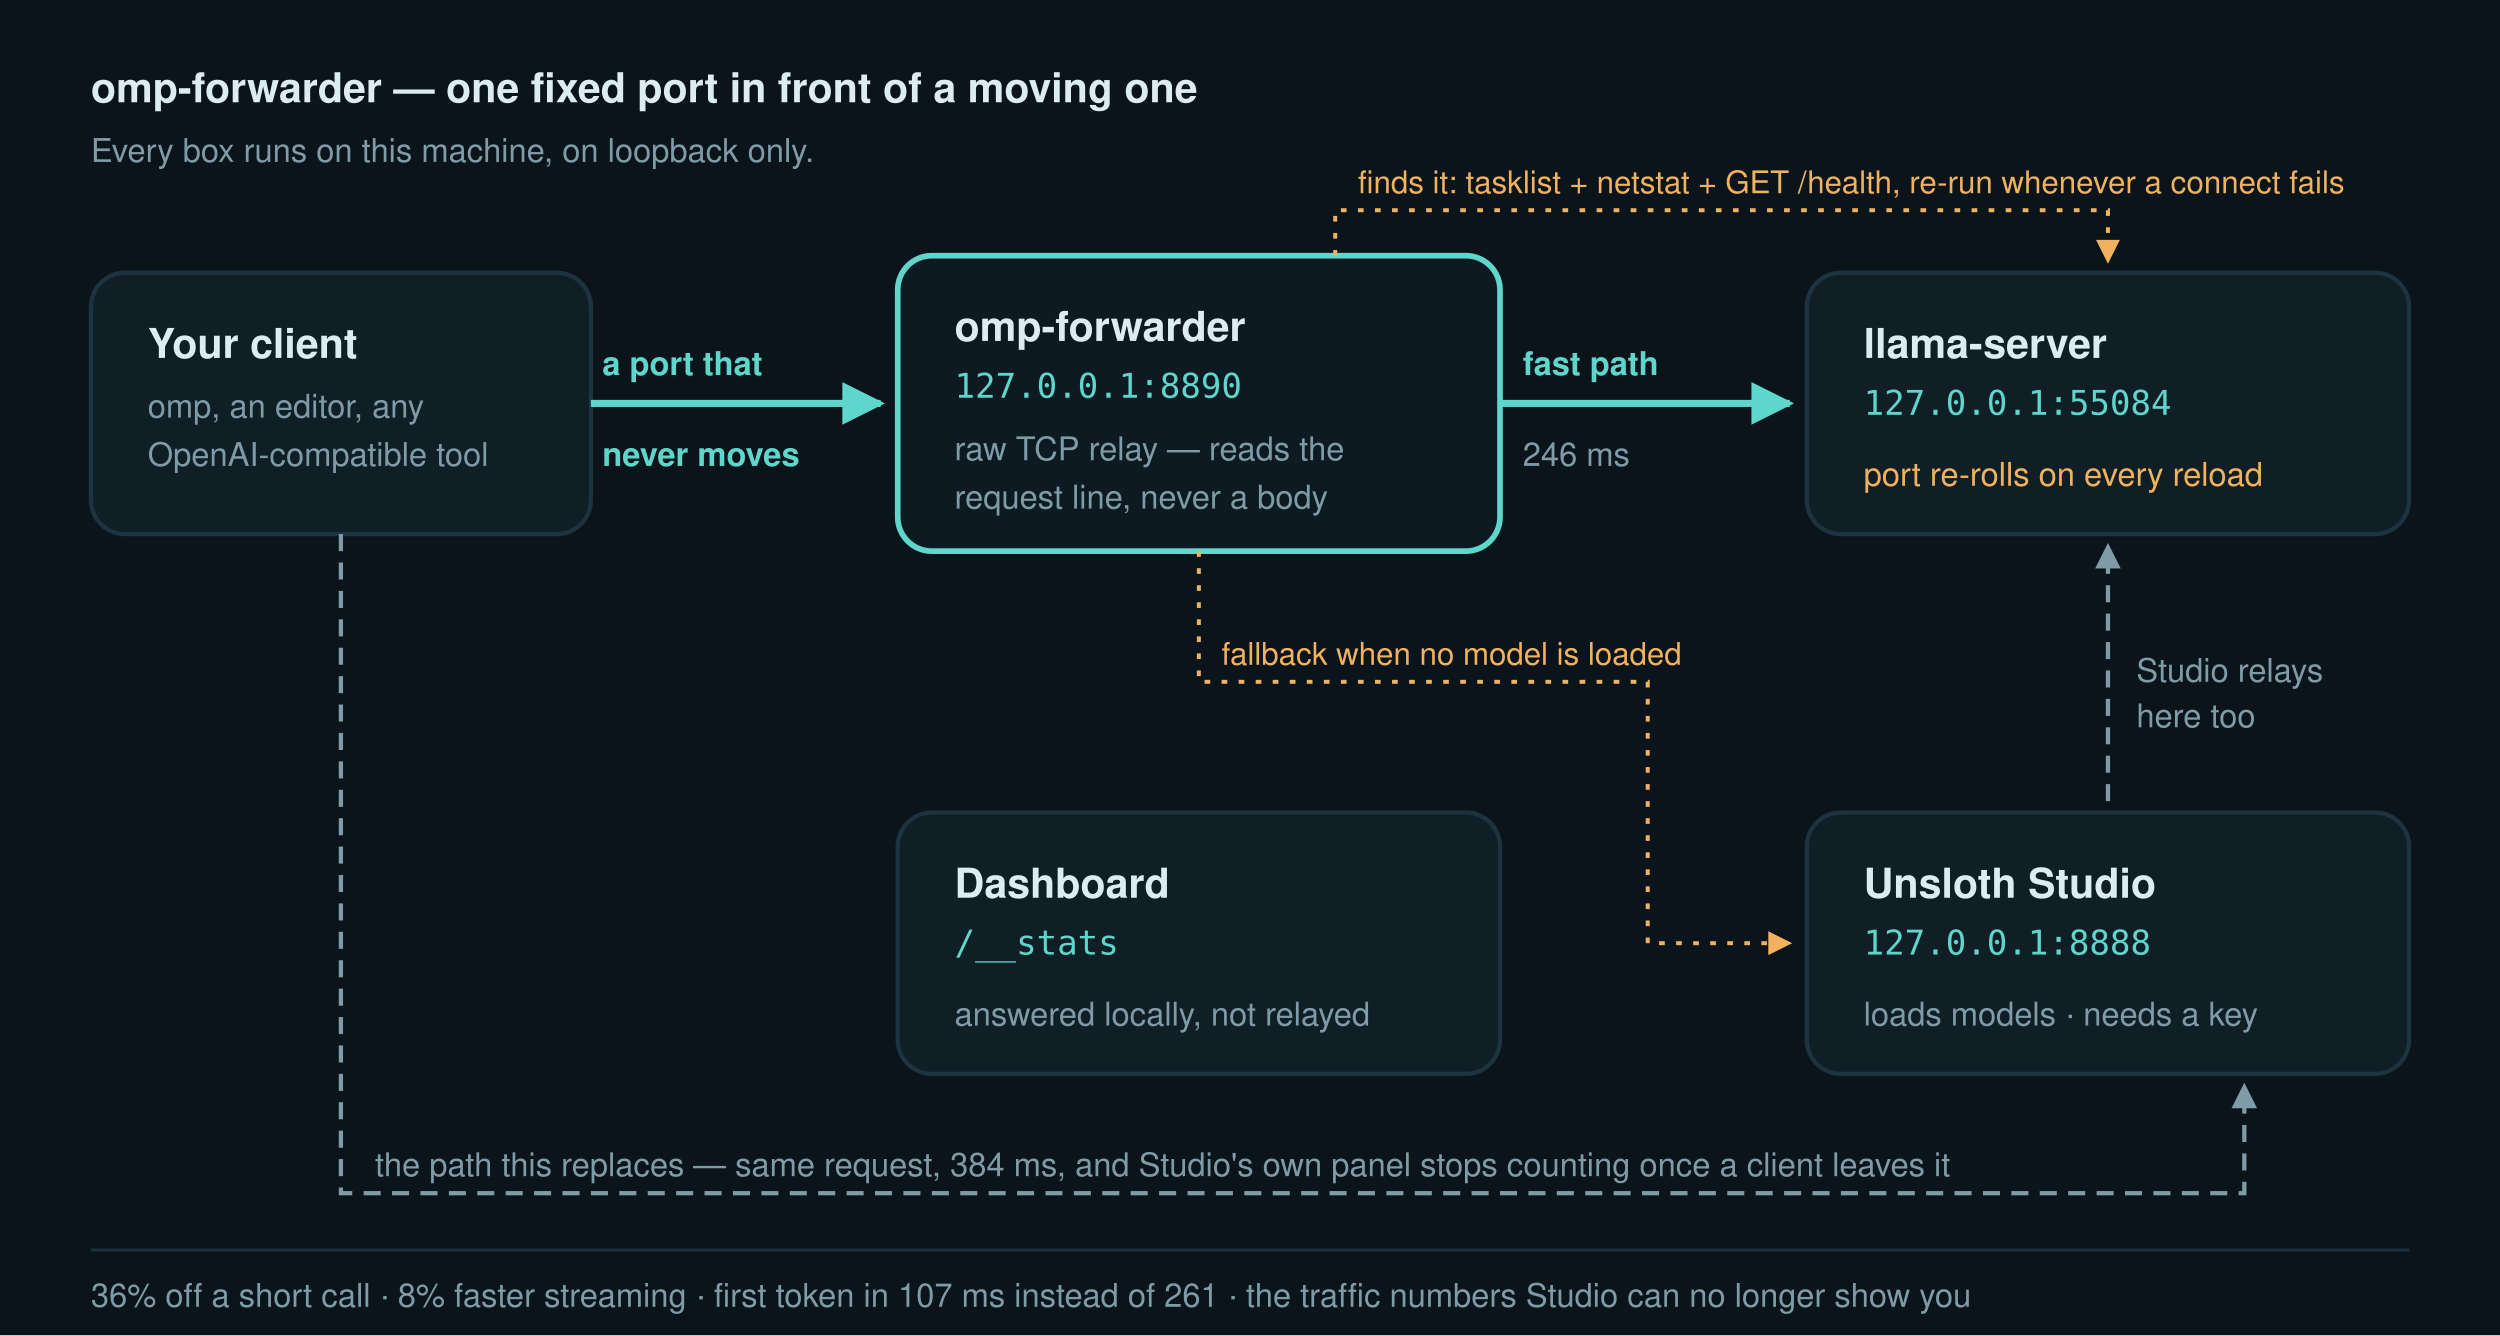
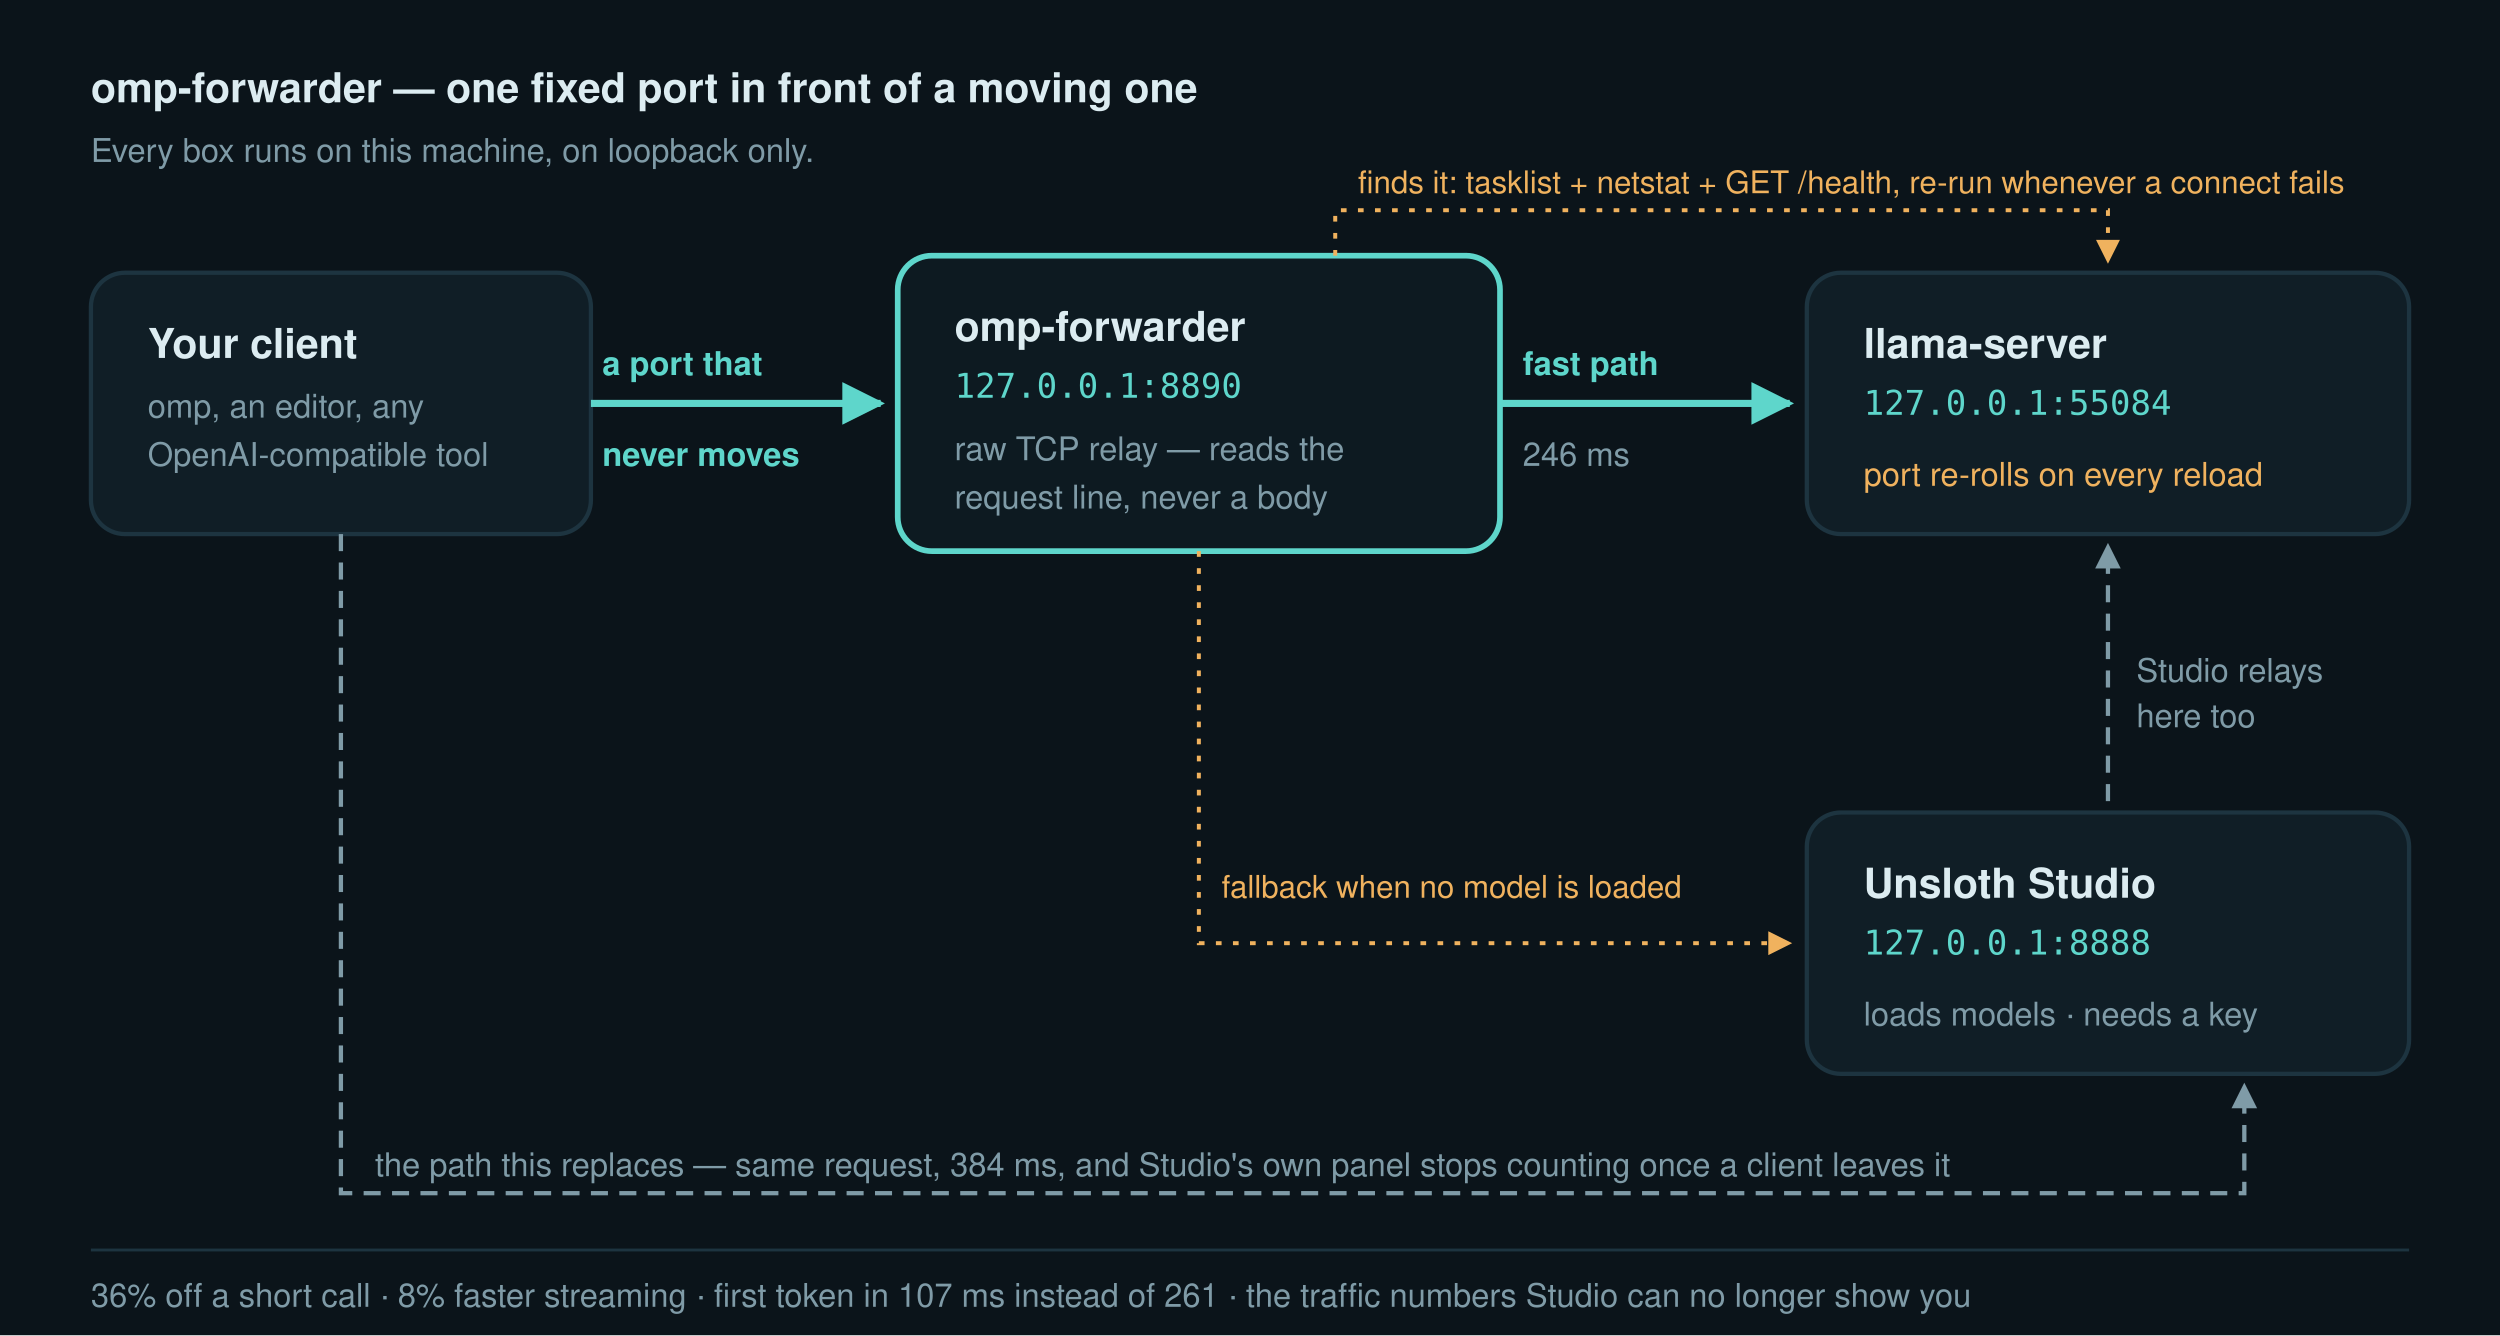
<svg xmlns="http://www.w3.org/2000/svg" viewBox="0 0 880 470" width="880" height="470" font-family="ui-sans-serif,Segoe UI,Helvetica,Arial,sans-serif">
  <defs>
    <marker id="teal" viewBox="0 0 10 10" refX="9" refY="5" markerWidth="6" markerHeight="6" orient="auto-start-reverse">
      <path d="M0,0 L10,5 L0,10 z" fill="#5ed6cb" />
    </marker>
    <marker id="grey" viewBox="0 0 10 10" refX="9" refY="5" markerWidth="6" markerHeight="6" orient="auto-start-reverse">
      <path d="M0,0 L10,5 L0,10 z" fill="#7f9ba7" />
    </marker>
    <marker id="amber" viewBox="0 0 10 10" refX="9" refY="5" markerWidth="6" markerHeight="6" orient="auto-start-reverse">
      <path d="M0,0 L10,5 L0,10 z" fill="#f0b25e" />
    </marker>
  </defs>
  <style>
  .panel{fill:#101e26;stroke:#1d3440;stroke-width:1.5}
  .ours{fill:#0d1a21;stroke:#5ed6cb;stroke-width:2}
  .h{fill:#dcecf1;font-size:14.5px;font-weight:600}
  .port{fill:#5ed6cb;font-size:12px;font-family:ui-monospace,Consolas,monospace}
  .s{fill:#7f9ba7;font-size:11.5px}
  .on-teal{fill:#5ed6cb;font-size:11.5px;font-weight:600}
  .on-grey{fill:#7f9ba7;font-size:11.5px}
  .on-amber{fill:#f0b25e;font-size:11px}
  .warn{fill:#f0b25e;font-size:11.5px}
  .fast{stroke:#5ed6cb;stroke-width:2.5;fill:none}
  .slow{stroke:#7f9ba7;stroke-width:1.5;fill:none;stroke-dasharray:6 4}
  .aux{stroke:#f0b25e;stroke-width:1.4;fill:none;stroke-dasharray:2 4}
</style>
  <rect x="0" y="0" width="880" height="470" fill="#0b141a" />
  <text class="h" x="32" y="36" font-size="17">omp-forwarder — one fixed port in front of a moving one</text>
  <text class="s" x="32" y="57" font-size="12.5">Every box runs on this machine, on loopback only.</text>
  <rect class="panel" x="32" y="96" width="176" height="92" rx="12" />
  <text class="h" x="52" y="126">Your client</text>
  <text class="s" x="52" y="147">omp, an editor, any</text>
  <text class="s" x="52" y="164">OpenAI-compatible tool</text>
  <rect class="ours" x="316" y="90" width="212" height="104" rx="12" />
  <text class="h" x="336" y="120">omp-forwarder</text>
  <text class="port" x="336" y="140">127.0.0.1:8890</text>
  <text class="s" x="336" y="162">raw TCP relay — reads the</text>
  <text class="s" x="336" y="179">request line, never a body</text>
  <rect class="panel" x="636" y="96" width="212" height="92" rx="12" />
  <text class="h" x="656" y="126">llama-server</text>
  <text class="port" x="656" y="146">127.0.0.1:55084</text>
  <text class="warn" x="656" y="171">port re-rolls on every reload</text>
  <path class="fast" d="M208,142 L310,142" marker-end="url(#teal)" />
  <text class="on-teal" x="212" y="132">a port that</text>
  <text class="on-teal" x="212" y="164">never moves</text>
  <path class="fast" d="M528,142 L630,142" marker-end="url(#teal)" />
  <text class="on-teal" x="536" y="132">fast path</text>
  <text class="s" x="536" y="164">246 ms</text>
  <path class="aux" d="M470,90 L470,74 L742,74 L742,92" marker-end="url(#amber)" />
  <text class="on-amber" x="478" y="68">finds it: tasklist + netstat + GET /health, re-run whenever a connect fails</text>
-   <rect class="panel" x="316" y="286" width="212" height="92" rx="12" />
-   <text class="h" x="336" y="316">Dashboard</text>
-   <text class="port" x="336" y="336">/__stats</text>
-   <text class="s" x="336" y="361">answered locally, not relayed</text>
  <rect class="panel" x="636" y="286" width="212" height="92" rx="12" />
  <text class="h" x="656" y="316">Unsloth Studio</text>
  <text class="port" x="656" y="336">127.0.0.1:8888</text>
  <text class="s" x="656" y="361">loads models · needs a key</text>
  <path class="slow" d="M742,282 L742,192" marker-end="url(#grey)" />
  <text class="on-grey" x="752" y="240">Studio relays</text>
  <text class="on-grey" x="752" y="256">here too</text>
-   <path class="aux" d="M422,194 L422,240 L580,240 L580,332 L630,332" marker-end="url(#amber)" />
-   <text class="on-amber" x="430" y="234">fallback when no model is loaded</text>
+   <path class="aux" d="M422,194 L422,332 L630,332" marker-end="url(#amber)" />
+   <text class="on-amber" x="430" y="316">fallback when no model is loaded</text>
  <path class="slow" d="M120,188 L120,420 L790,420 L790,382" marker-end="url(#grey)" />
  <text class="on-grey" x="132" y="414">the path this replaces — same request, 384 ms, and Studio's own panel stops counting once a client leaves it</text>
  <line x1="32" y1="440" x2="848" y2="440" stroke="#1d3440" stroke-width="1" />
  <text class="s" x="32" y="460" font-size="12">36% off a short call · 8% faster streaming · first token in 107 ms instead of 261 · the traffic numbers Studio can no longer show you</text>
</svg>
